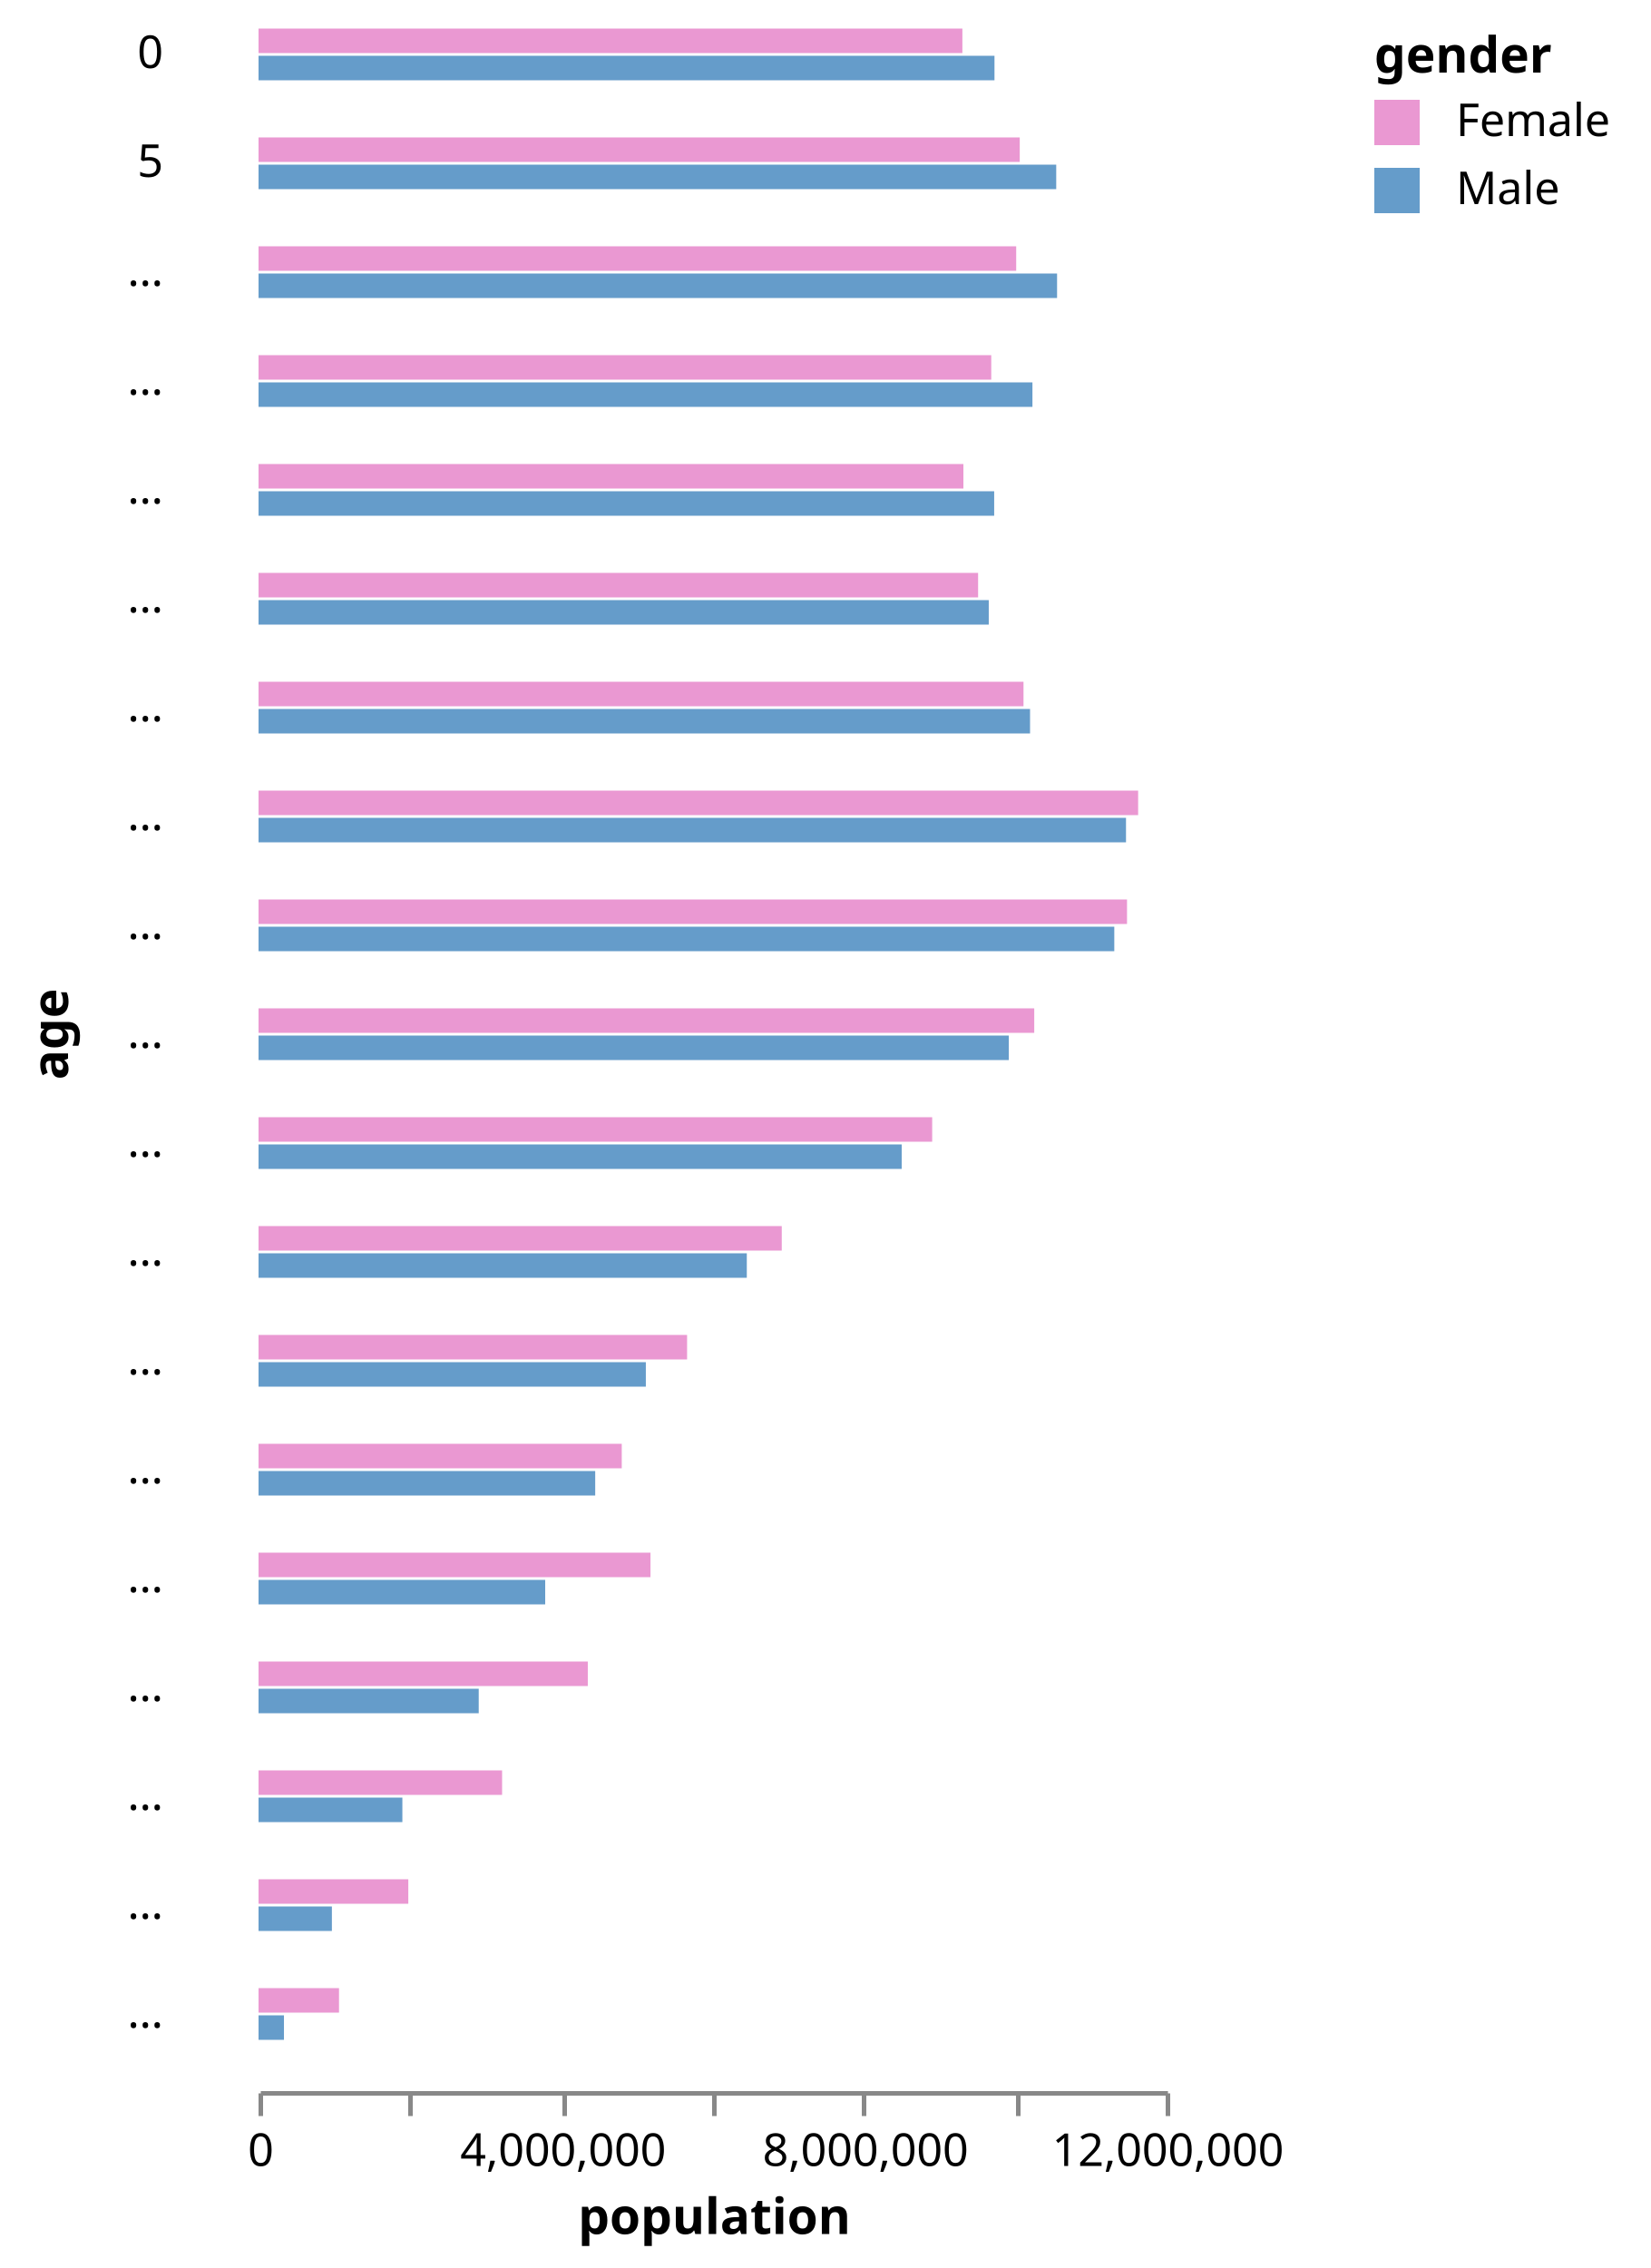
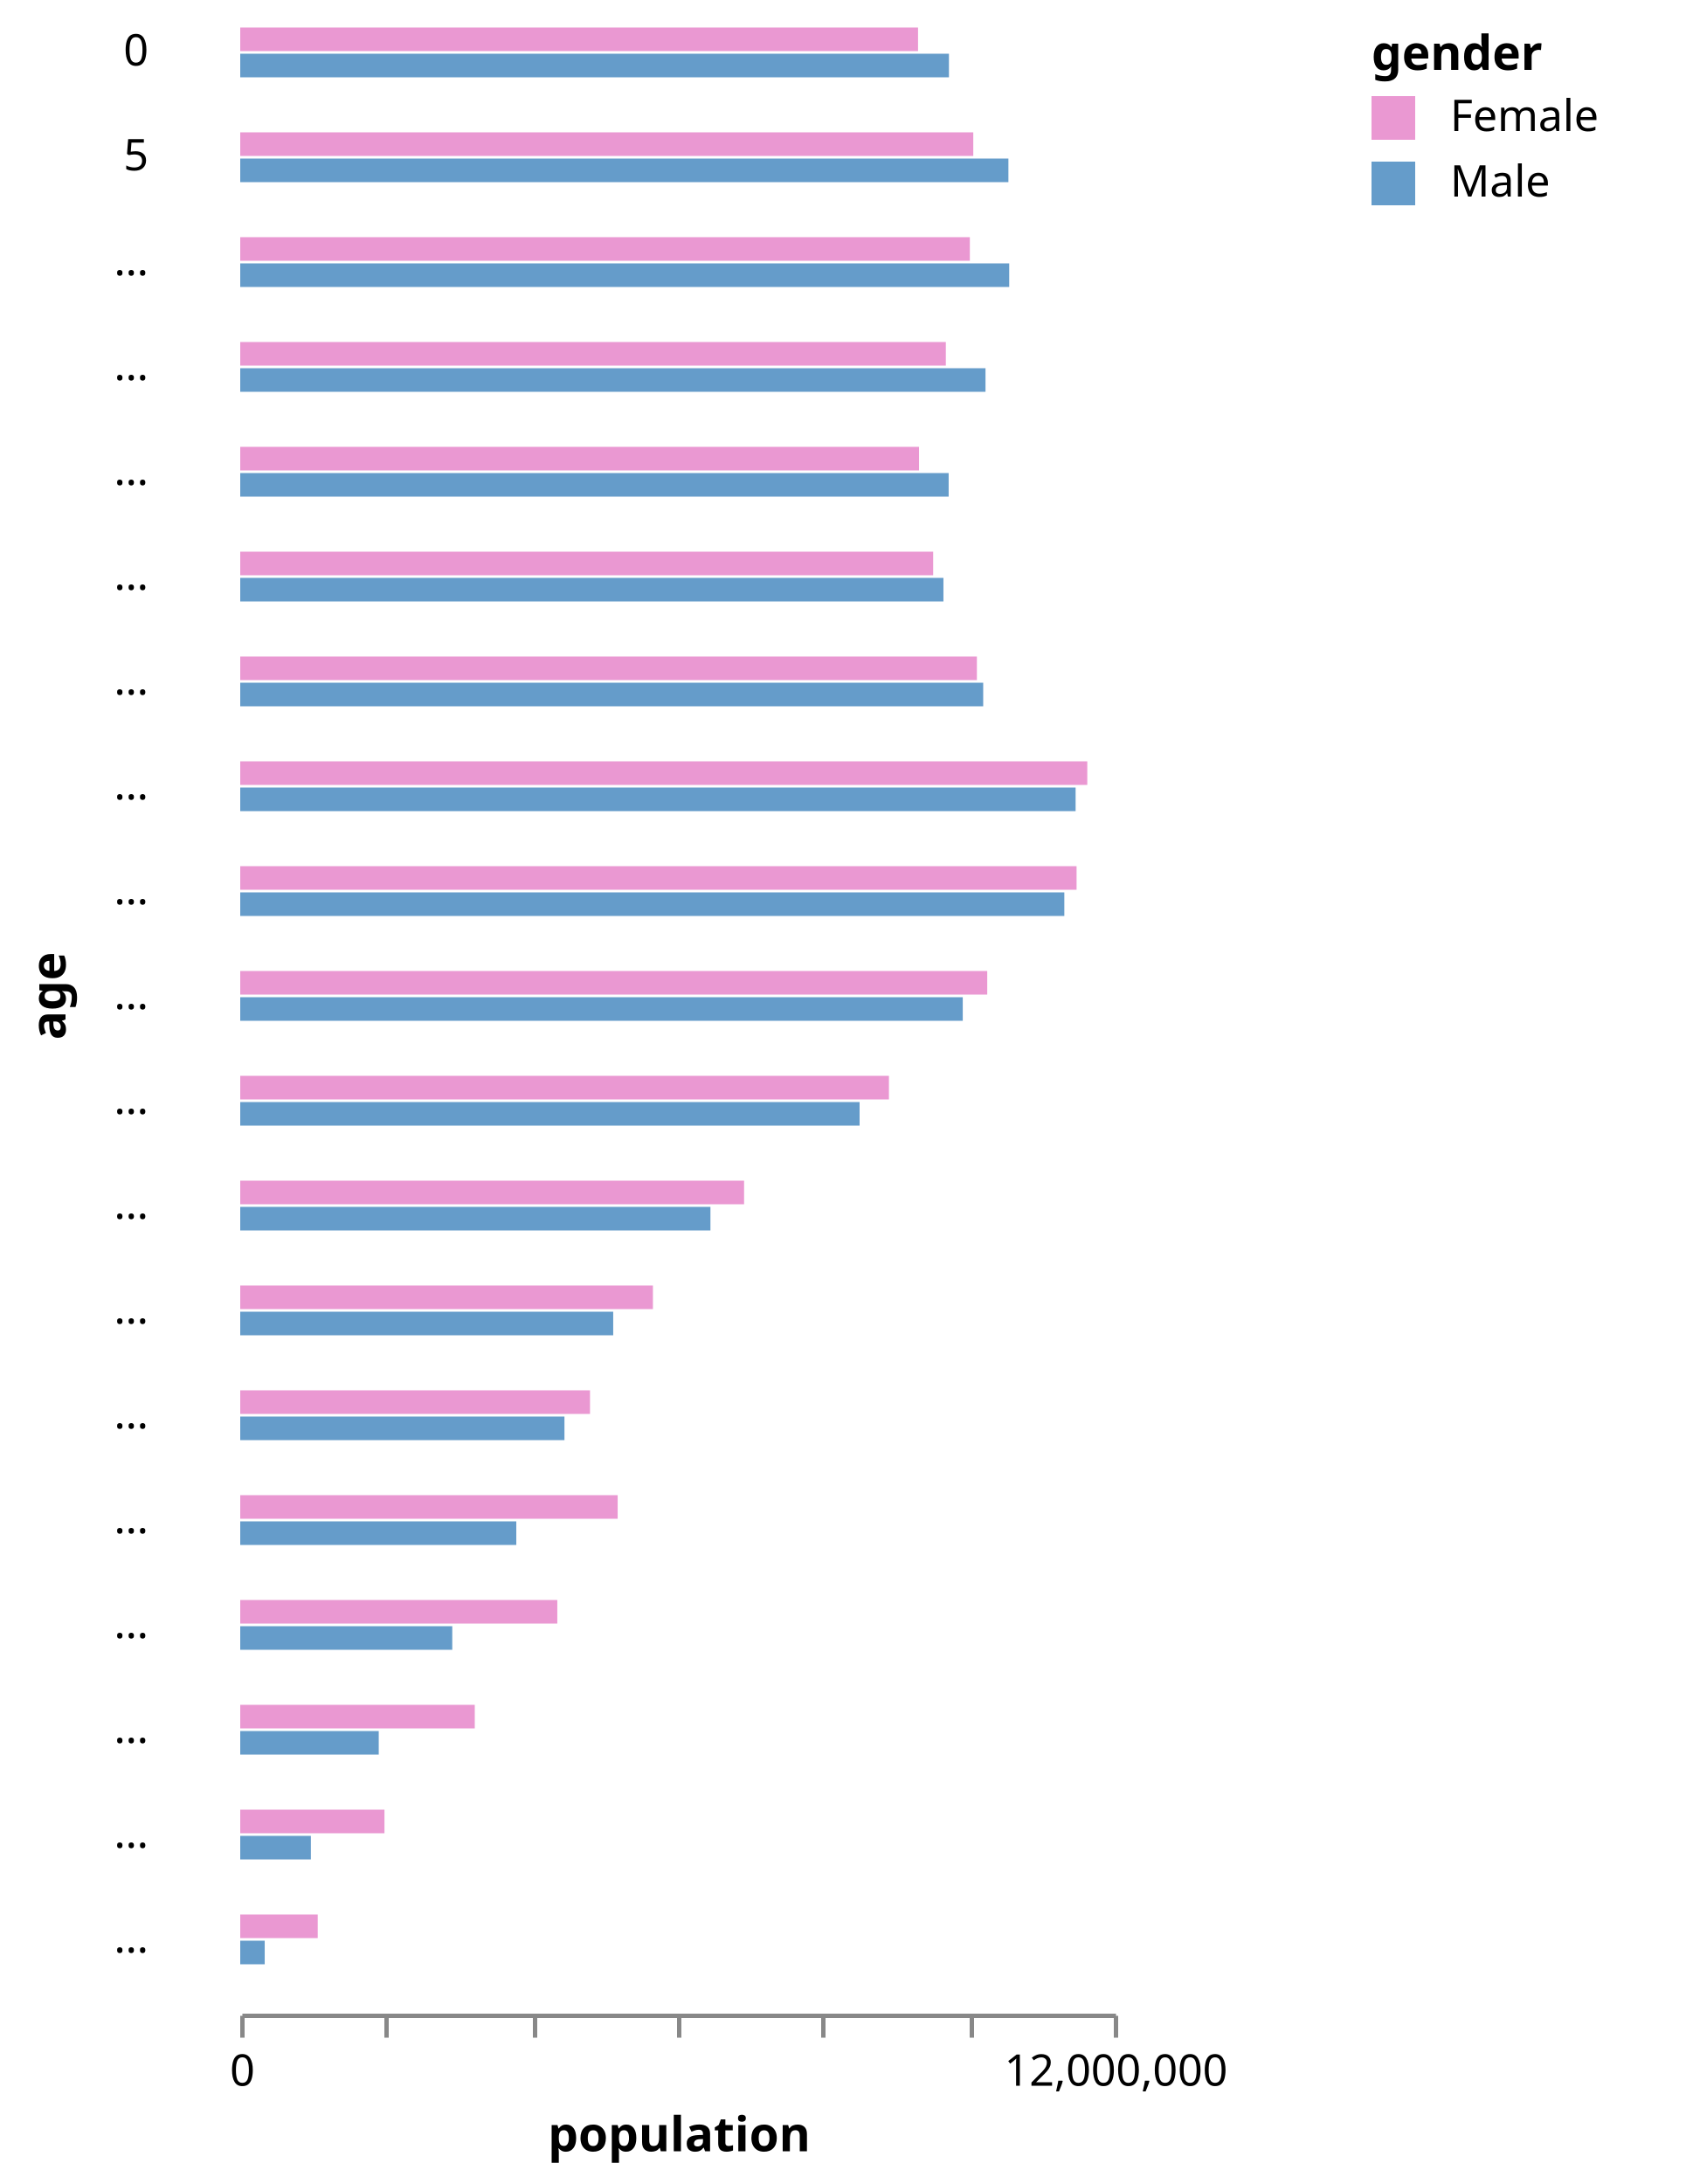
- <svg xmlns="http://www.w3.org/2000/svg" class="marks" width="364" height="500" viewBox="0 0 364 500" version="1.1">
-   <g transform="translate(57,6)">
+ <svg xmlns="http://www.w3.org/2000/svg" class="marks" width="386" height="500" viewBox="0 0 386 500" version="1.1">
+   <g transform="translate(55,6)">
    <g class="mark-group role-frame root">
      <g transform="translate(0,0)">
        <path class="background" d="M0,0h0v0h0Z" style="fill: none;" />
        <g>
          <g class="mark-group role-row-title row_title">
-             <g transform="translate(-42,222)">
+             <g transform="translate(-40,222)">
              <path class="background" d="M0,0h0v0h0Z" style="fill: none;" />
              <g>
                <g class="mark-text role-row-title-text">
                  <text text-anchor="middle" transform="translate(0,0) rotate(270)" style="font: bold 11px sans-serif; fill: #000;">age</text>
                </g>
              </g>
            </g>
          </g>
          <g class="mark-group role-row-header row_header">
            <g transform="translate(-11,0)">
              <path class="background" d="M0,0h0v12h0Z" style="fill: none;" />
              <g>
                <g class="mark-text role-title" style="pointer-events: none;">
                  <text text-anchor="end" transform="translate(-10,9)" style="font: normal 10px sans-serif; fill: #000; opacity: 1;">0</text>
                </g>
              </g>
            </g>
            <g transform="translate(-11,24)">
              <path class="background" d="M0,0h0v12h0Z" style="fill: none;" />
              <g>
                <g class="mark-text role-title" style="pointer-events: none;">
                  <text text-anchor="end" transform="translate(-10,9)" style="font: normal 10px sans-serif; fill: #000; opacity: 1;">5</text>
                </g>
              </g>
            </g>
            <g transform="translate(-11,48)">
              <path class="background" d="M0,0h0v12h0Z" style="fill: none;" />
              <g>
                <g class="mark-text role-title" style="pointer-events: none;">
                  <text text-anchor="end" transform="translate(-10,9)" style="font: normal 10px sans-serif; fill: #000; opacity: 1;">…</text>
                </g>
              </g>
            </g>
            <g transform="translate(-11,72)">
              <path class="background" d="M0,0h0v12h0Z" style="fill: none;" />
              <g>
                <g class="mark-text role-title" style="pointer-events: none;">
                  <text text-anchor="end" transform="translate(-10,9)" style="font: normal 10px sans-serif; fill: #000; opacity: 1;">…</text>
                </g>
              </g>
            </g>
            <g transform="translate(-11,96)">
              <path class="background" d="M0,0h0v12h0Z" style="fill: none;" />
              <g>
                <g class="mark-text role-title" style="pointer-events: none;">
                  <text text-anchor="end" transform="translate(-10,9)" style="font: normal 10px sans-serif; fill: #000; opacity: 1;">…</text>
                </g>
              </g>
            </g>
            <g transform="translate(-11,120)">
              <path class="background" d="M0,0h0v12h0Z" style="fill: none;" />
              <g>
                <g class="mark-text role-title" style="pointer-events: none;">
                  <text text-anchor="end" transform="translate(-10,9)" style="font: normal 10px sans-serif; fill: #000; opacity: 1;">…</text>
                </g>
              </g>
            </g>
            <g transform="translate(-11,144)">
              <path class="background" d="M0,0h0v12h0Z" style="fill: none;" />
              <g>
                <g class="mark-text role-title" style="pointer-events: none;">
                  <text text-anchor="end" transform="translate(-10,9)" style="font: normal 10px sans-serif; fill: #000; opacity: 1;">…</text>
                </g>
              </g>
            </g>
            <g transform="translate(-11,168)">
              <path class="background" d="M0,0h0v12h0Z" style="fill: none;" />
              <g>
                <g class="mark-text role-title" style="pointer-events: none;">
                  <text text-anchor="end" transform="translate(-10,9)" style="font: normal 10px sans-serif; fill: #000; opacity: 1;">…</text>
                </g>
              </g>
            </g>
            <g transform="translate(-11,192)">
              <path class="background" d="M0,0h0v12h0Z" style="fill: none;" />
              <g>
                <g class="mark-text role-title" style="pointer-events: none;">
                  <text text-anchor="end" transform="translate(-10,9)" style="font: normal 10px sans-serif; fill: #000; opacity: 1;">…</text>
                </g>
              </g>
            </g>
            <g transform="translate(-11,216)">
              <path class="background" d="M0,0h0v12h0Z" style="fill: none;" />
              <g>
                <g class="mark-text role-title" style="pointer-events: none;">
                  <text text-anchor="end" transform="translate(-10,9)" style="font: normal 10px sans-serif; fill: #000; opacity: 1;">…</text>
                </g>
              </g>
            </g>
            <g transform="translate(-11,240)">
              <path class="background" d="M0,0h0v12h0Z" style="fill: none;" />
              <g>
                <g class="mark-text role-title" style="pointer-events: none;">
                  <text text-anchor="end" transform="translate(-10,9)" style="font: normal 10px sans-serif; fill: #000; opacity: 1;">…</text>
                </g>
              </g>
            </g>
            <g transform="translate(-11,264)">
              <path class="background" d="M0,0h0v12h0Z" style="fill: none;" />
              <g>
                <g class="mark-text role-title" style="pointer-events: none;">
                  <text text-anchor="end" transform="translate(-10,9)" style="font: normal 10px sans-serif; fill: #000; opacity: 1;">…</text>
                </g>
              </g>
            </g>
            <g transform="translate(-11,288)">
              <path class="background" d="M0,0h0v12h0Z" style="fill: none;" />
              <g>
                <g class="mark-text role-title" style="pointer-events: none;">
                  <text text-anchor="end" transform="translate(-10,9)" style="font: normal 10px sans-serif; fill: #000; opacity: 1;">…</text>
                </g>
              </g>
            </g>
            <g transform="translate(-11,312)">
              <path class="background" d="M0,0h0v12h0Z" style="fill: none;" />
              <g>
                <g class="mark-text role-title" style="pointer-events: none;">
                  <text text-anchor="end" transform="translate(-10,9)" style="font: normal 10px sans-serif; fill: #000; opacity: 1;">…</text>
                </g>
              </g>
            </g>
            <g transform="translate(-11,336)">
              <path class="background" d="M0,0h0v12h0Z" style="fill: none;" />
              <g>
                <g class="mark-text role-title" style="pointer-events: none;">
                  <text text-anchor="end" transform="translate(-10,9)" style="font: normal 10px sans-serif; fill: #000; opacity: 1;">…</text>
                </g>
              </g>
            </g>
            <g transform="translate(-11,360)">
              <path class="background" d="M0,0h0v12h0Z" style="fill: none;" />
              <g>
                <g class="mark-text role-title" style="pointer-events: none;">
                  <text text-anchor="end" transform="translate(-10,9)" style="font: normal 10px sans-serif; fill: #000; opacity: 1;">…</text>
                </g>
              </g>
            </g>
            <g transform="translate(-11,384)">
              <path class="background" d="M0,0h0v12h0Z" style="fill: none;" />
              <g>
                <g class="mark-text role-title" style="pointer-events: none;">
                  <text text-anchor="end" transform="translate(-10,9)" style="font: normal 10px sans-serif; fill: #000; opacity: 1;">…</text>
                </g>
              </g>
            </g>
            <g transform="translate(-11,408)">
              <path class="background" d="M0,0h0v12h0Z" style="fill: none;" />
              <g>
                <g class="mark-text role-title" style="pointer-events: none;">
                  <text text-anchor="end" transform="translate(-10,9)" style="font: normal 10px sans-serif; fill: #000; opacity: 1;">…</text>
                </g>
              </g>
            </g>
            <g transform="translate(-11,432)">
              <path class="background" d="M0,0h0v12h0Z" style="fill: none;" />
              <g>
                <g class="mark-text role-title" style="pointer-events: none;">
                  <text text-anchor="end" transform="translate(-10,9)" style="font: normal 10px sans-serif; fill: #000; opacity: 1;">…</text>
                </g>
              </g>
            </g>
          </g>
          <g class="mark-group role-column-footer column_footer">
            <g transform="translate(0,455)">
              <path class="background" d="M0,0h200v0h-200Z" style="fill: none;" />
              <g>
                <g class="mark-group role-axis">
                  <g transform="translate(0.5,0.5)">
                    <path class="background" d="M0,0h0v0h0Z" style="pointer-events: none; fill: none;" />
                    <g>
                      <g class="mark-rule role-axis-tick" style="pointer-events: none;">
                        <line transform="translate(0,0)" x2="0" y2="5" style="fill: none; stroke: #888; stroke-width: 1; opacity: 1;" />
                        <line transform="translate(33,0)" x2="0" y2="5" style="fill: none; stroke: #888; stroke-width: 1; opacity: 1;" />
                        <line transform="translate(67,0)" x2="0" y2="5" style="fill: none; stroke: #888; stroke-width: 1; opacity: 1;" />
                        <line transform="translate(100,0)" x2="0" y2="5" style="fill: none; stroke: #888; stroke-width: 1; opacity: 1;" />
                        <line transform="translate(133,0)" x2="0" y2="5" style="fill: none; stroke: #888; stroke-width: 1; opacity: 1;" />
                        <line transform="translate(167,0)" x2="0" y2="5" style="fill: none; stroke: #888; stroke-width: 1; opacity: 1;" />
                        <line transform="translate(200,0)" x2="0" y2="5" style="fill: none; stroke: #888; stroke-width: 1; opacity: 1;" />
                      </g>
                      <g class="mark-text role-axis-label" style="pointer-events: none;">
                        <text text-anchor="middle" transform="translate(0,16)" style="font: 10px sans-serif; fill: #000; opacity: 1;">0</text>
                        <text text-anchor="middle" transform="translate(33.33333,16)" style="font: 10px sans-serif; fill: #000; opacity: 0;">2,000,000</text>
-                         <text text-anchor="middle" transform="translate(66.66667,16)" style="font: 10px sans-serif; fill: #000; opacity: 1;">4,000,000</text>
+                         <text text-anchor="middle" transform="translate(66.66667,16)" style="font: 10px sans-serif; fill: #000; opacity: 0;">4,000,000</text>
                        <text text-anchor="middle" transform="translate(100,16)" style="font: 10px sans-serif; fill: #000; opacity: 0;">6,000,000</text>
-                         <text text-anchor="middle" transform="translate(133.3333,16)" style="font: 10px sans-serif; fill: #000; opacity: 1;">8,000,000</text>
+                         <text text-anchor="middle" transform="translate(133.3333,16)" style="font: 10px sans-serif; fill: #000; opacity: 0;">8,000,000</text>
                        <text text-anchor="middle" transform="translate(166.6667,16)" style="font: 10px sans-serif; fill: #000; opacity: 0;">10,000,000</text>
                        <text text-anchor="middle" transform="translate(200,16)" style="font: 10px sans-serif; fill: #000; opacity: 1;">12,000,000</text>
                      </g>
                      <g class="mark-rule role-axis-domain" style="pointer-events: none;">
                        <line transform="translate(0,0)" x2="200" y2="0" style="fill: none; stroke: #888; stroke-width: 1; opacity: 1;" />
                      </g>
                      <g class="mark-text role-axis-title" style="pointer-events: none;">
                        <text text-anchor="middle" transform="translate(100,31)" style="font: bold 11px sans-serif; fill: #000; opacity: 1;">population</text>
                      </g>
                    </g>
                  </g>
                </g>
              </g>
            </g>
          </g>
          <g class="mark-group role-scope cell">
            <g transform="translate(0,0)">
              <path class="background" d="M0.5,0.5h200v12h-200Z" style="fill: none; stroke: transparent;" />
              <g>
                <g class="mark-rect role-mark child_marks">
                  <path d="M0,6.3h162.256v5.4h-162.256Z" style="fill: #659CCA;" />
                  <path d="M0,0.3h155.179v5.4h-155.179Z" style="fill: #EA98D2;" />
                </g>
              </g>
            </g>
            <g transform="translate(0,24)">
              <path class="background" d="M0.5,0.5h200v12h-200Z" style="fill: none; stroke: transparent;" />
              <g>
                <g class="mark-rect role-mark child_marks">
                  <path d="M0,6.3h175.869v5.4h-175.869Z" style="fill: #659CCA;" />
                  <path d="M0,0.3h167.826v5.4h-167.826Z" style="fill: #EA98D2;" />
                </g>
              </g>
            </g>
            <g transform="translate(0,48)">
              <path class="background" d="M0.5,0.5h200v12h-200Z" style="fill: none; stroke: transparent;" />
              <g>
                <g class="mark-rect role-mark child_marks">
                  <path d="M0,6.3h176.054v5.4h-176.054Z" style="fill: #659CCA;" />
                  <path d="M0,0.3h167.042v5.4h-167.042Z" style="fill: #EA98D2;" />
                </g>
              </g>
            </g>
            <g transform="translate(0,72)">
              <path class="background" d="M0.5,0.5h200v12h-200Z" style="fill: none; stroke: transparent;" />
              <g>
                <g class="mark-rect role-mark child_marks">
                  <path d="M0,6.3h170.624v5.4h-170.624Z" style="fill: #659CCA;" />
                  <path d="M0,0.3h161.544v5.4h-161.544Z" style="fill: #EA98D2;" />
                </g>
              </g>
            </g>
            <g transform="translate(0,96)">
              <path class="background" d="M0.5,0.5h200v12h-200Z" style="fill: none; stroke: transparent;" />
              <g>
                <g class="mark-rect role-mark child_marks">
                  <path d="M0,6.3h162.189v5.4h-162.189Z" style="fill: #659CCA;" />
                  <path d="M0,0.3h155.404v5.4h-155.404Z" style="fill: #EA98D2;" />
                </g>
              </g>
            </g>
            <g transform="translate(0,120)">
              <path class="background" d="M0.5,0.5h200v12h-200Z" style="fill: none; stroke: transparent;" />
              <g>
                <g class="mark-rect role-mark child_marks">
                  <path d="M0,6.3h160.992v5.4h-160.992Z" style="fill: #659CCA;" />
                  <path d="M0,0.3h158.642v5.4h-158.642Z" style="fill: #EA98D2;" />
                </g>
              </g>
            </g>
            <g transform="translate(0,144)">
              <path class="background" d="M0.5,0.5h200v12h-200Z" style="fill: none; stroke: transparent;" />
              <g>
                <g class="mark-rect role-mark child_marks">
                  <path d="M0,6.3h170.098v5.4h-170.098Z" style="fill: #659CCA;" />
                  <path d="M0,0.3h168.655v5.4h-168.655Z" style="fill: #EA98D2;" />
                </g>
              </g>
            </g>
            <g transform="translate(0,168)">
              <path class="background" d="M0.5,0.5h200v12h-200Z" style="fill: none; stroke: transparent;" />
              <g>
                <g class="mark-rect role-mark child_marks">
                  <path d="M0,6.3h191.253v5.4h-191.253Z" style="fill: #659CCA;" />
                  <path d="M0,0.3h193.927v5.4h-193.927Z" style="fill: #EA98D2;" />
                </g>
              </g>
            </g>
            <g transform="translate(0,192)">
              <path class="background" d="M0.5,0.5h200v12h-200Z" style="fill: none; stroke: transparent;" />
              <g>
                <g class="mark-rect role-mark child_marks">
                  <path d="M0,6.3h188.671v5.4h-188.671Z" style="fill: #659CCA;" />
                  <path d="M0,0.3h191.476v5.4h-191.476Z" style="fill: #EA98D2;" />
                </g>
              </g>
            </g>
            <g transform="translate(0,216)">
              <path class="background" d="M0.5,0.5h200v12h-200Z" style="fill: none; stroke: transparent;" />
              <g>
                <g class="mark-rect role-mark child_marks">
                  <path d="M0,6.3h165.417v5.4h-165.417Z" style="fill: #659CCA;" />
                  <path d="M0,0.3h171.021v5.4h-171.021Z" style="fill: #EA98D2;" />
                </g>
              </g>
            </g>
            <g transform="translate(0,240)">
              <path class="background" d="M0.5,0.5h200v12h-200Z" style="fill: none; stroke: transparent;" />
              <g>
                <g class="mark-rect role-mark child_marks">
                  <path d="M0,6.3h141.799v5.4h-141.799Z" style="fill: #659CCA;" />
                  <path d="M0,0.3h148.519v5.4h-148.519Z" style="fill: #EA98D2;" />
                </g>
              </g>
            </g>
            <g transform="translate(0,264)">
              <path class="background" d="M0.5,0.5h200v12h-200Z" style="fill: none; stroke: transparent;" />
              <g>
                <g class="mark-rect role-mark child_marks">
                  <path d="M0,6.3h107.651v5.4h-107.651Z" style="fill: #659CCA;" />
                  <path d="M0,0.3h115.354v5.4h-115.354Z" style="fill: #EA98D2;" />
                </g>
              </g>
            </g>
            <g transform="translate(0,288)">
              <path class="background" d="M0.5,0.5h200v12h-200Z" style="fill: none; stroke: transparent;" />
              <g>
                <g class="mark-rect role-mark child_marks">
                  <path d="M0,6.3h85.39v5.4h-85.39Z" style="fill: #659CCA;" />
                  <path d="M0,0.3h94.483v5.4h-94.483Z" style="fill: #EA98D2;" />
                </g>
              </g>
            </g>
            <g transform="translate(0,312)">
              <path class="background" d="M0.5,0.5h200v12h-200Z" style="fill: none; stroke: transparent;" />
              <g>
                <g class="mark-rect role-mark child_marks">
                  <path d="M0,6.3h74.227v5.4h-74.227Z" style="fill: #659CCA;" />
                  <path d="M0,0.3h80.08v5.4h-80.08Z" style="fill: #EA98D2;" />
                </g>
              </g>
            </g>
            <g transform="translate(0,336)">
              <path class="background" d="M0.5,0.5h200v12h-200Z" style="fill: none; stroke: transparent;" />
              <g>
                <g class="mark-rect role-mark child_marks">
                  <path d="M0,6.3h63.202v5.4h-63.202Z" style="fill: #659CCA;" />
                  <path d="M0,0.3h86.414v5.4h-86.414Z" style="fill: #EA98D2;" />
                </g>
              </g>
            </g>
            <g transform="translate(0,360)">
              <path class="background" d="M0.5,0.5h200v12h-200Z" style="fill: none; stroke: transparent;" />
              <g>
                <g class="mark-rect role-mark child_marks">
                  <path d="M0,6.3h48.544v5.4h-48.544Z" style="fill: #659CCA;" />
                  <path d="M0,0.3h72.594v5.4h-72.594Z" style="fill: #EA98D2;" />
                </g>
              </g>
            </g>
            <g transform="translate(0,384)">
              <path class="background" d="M0.5,0.5h200v12h-200Z" style="fill: none; stroke: transparent;" />
              <g>
                <g class="mark-rect role-mark child_marks">
                  <path d="M0,6.3h31.711v5.4h-31.711Z" style="fill: #659CCA;" />
                  <path d="M0,0.3h53.698v5.4h-53.698Z" style="fill: #EA98D2;" />
                </g>
              </g>
            </g>
            <g transform="translate(0,408)">
              <path class="background" d="M0.5,0.5h200v12h-200Z" style="fill: none; stroke: transparent;" />
              <g>
                <g class="mark-rect role-mark child_marks">
                  <path d="M0,6.3h16.173v5.4h-16.173Z" style="fill: #659CCA;" />
                  <path d="M0,0.3h33.019v5.4h-33.019Z" style="fill: #EA98D2;" />
                </g>
              </g>
            </g>
            <g transform="translate(0,432)">
              <path class="background" d="M0.5,0.5h200v12h-200Z" style="fill: none; stroke: transparent;" />
              <g>
                <g class="mark-rect role-mark child_marks">
                  <path d="M0,6.3h5.605v5.4h-5.605Z" style="fill: #659CCA;" />
                  <path d="M0,0.3h17.743v5.4h-17.743Z" style="fill: #EA98D2;" />
                </g>
              </g>
            </g>
          </g>
          <g class="mark-group role-legend">
-             <g transform="translate(246,0)">
-               <path class="background" d="M0,0h56v41h-56Z" style="pointer-events: none; fill: none;" />
+             <g transform="translate(259,0)">
+               <path class="background" d="M0,0h67v41h-67Z" style="pointer-events: none; fill: none;" />
              <g>
                <g class="mark-group role-legend-entry">
                  <g transform="translate(0,16)">
                    <path class="background" d="M0,0h0v0h0Z" style="pointer-events: none; fill: none;" />
                    <g>
                      <g class="mark-symbol role-legend-symbol" style="pointer-events: none;">
                        <path transform="translate(5,5)" d="M-5,-5h10v10h-10Z" style="fill: #EA98D2; stroke-width: 1.5; opacity: 1;" />
                        <path transform="translate(5,20)" d="M-5,-5h10v10h-10Z" style="fill: #659CCA; stroke-width: 1.5; opacity: 1;" />
                      </g>
                      <g class="mark-text role-legend-label" style="pointer-events: none;">
                        <text text-anchor="start" transform="translate(18,8)" style="font: 10px sans-serif; fill: #000; opacity: 1;">Female</text>
                        <text text-anchor="start" transform="translate(18,23)" style="font: 10px sans-serif; fill: #000; opacity: 1;">Male</text>
                      </g>
                    </g>
                  </g>
                </g>
                <g class="mark-text role-legend-title" style="pointer-events: none;">
                  <text text-anchor="start" transform="translate(0,10)" style="font: bold 11px sans-serif; fill: #000; opacity: 1;">gender</text>
                </g>
              </g>
            </g>
          </g>
        </g>
      </g>
    </g>
  </g>
</svg>
